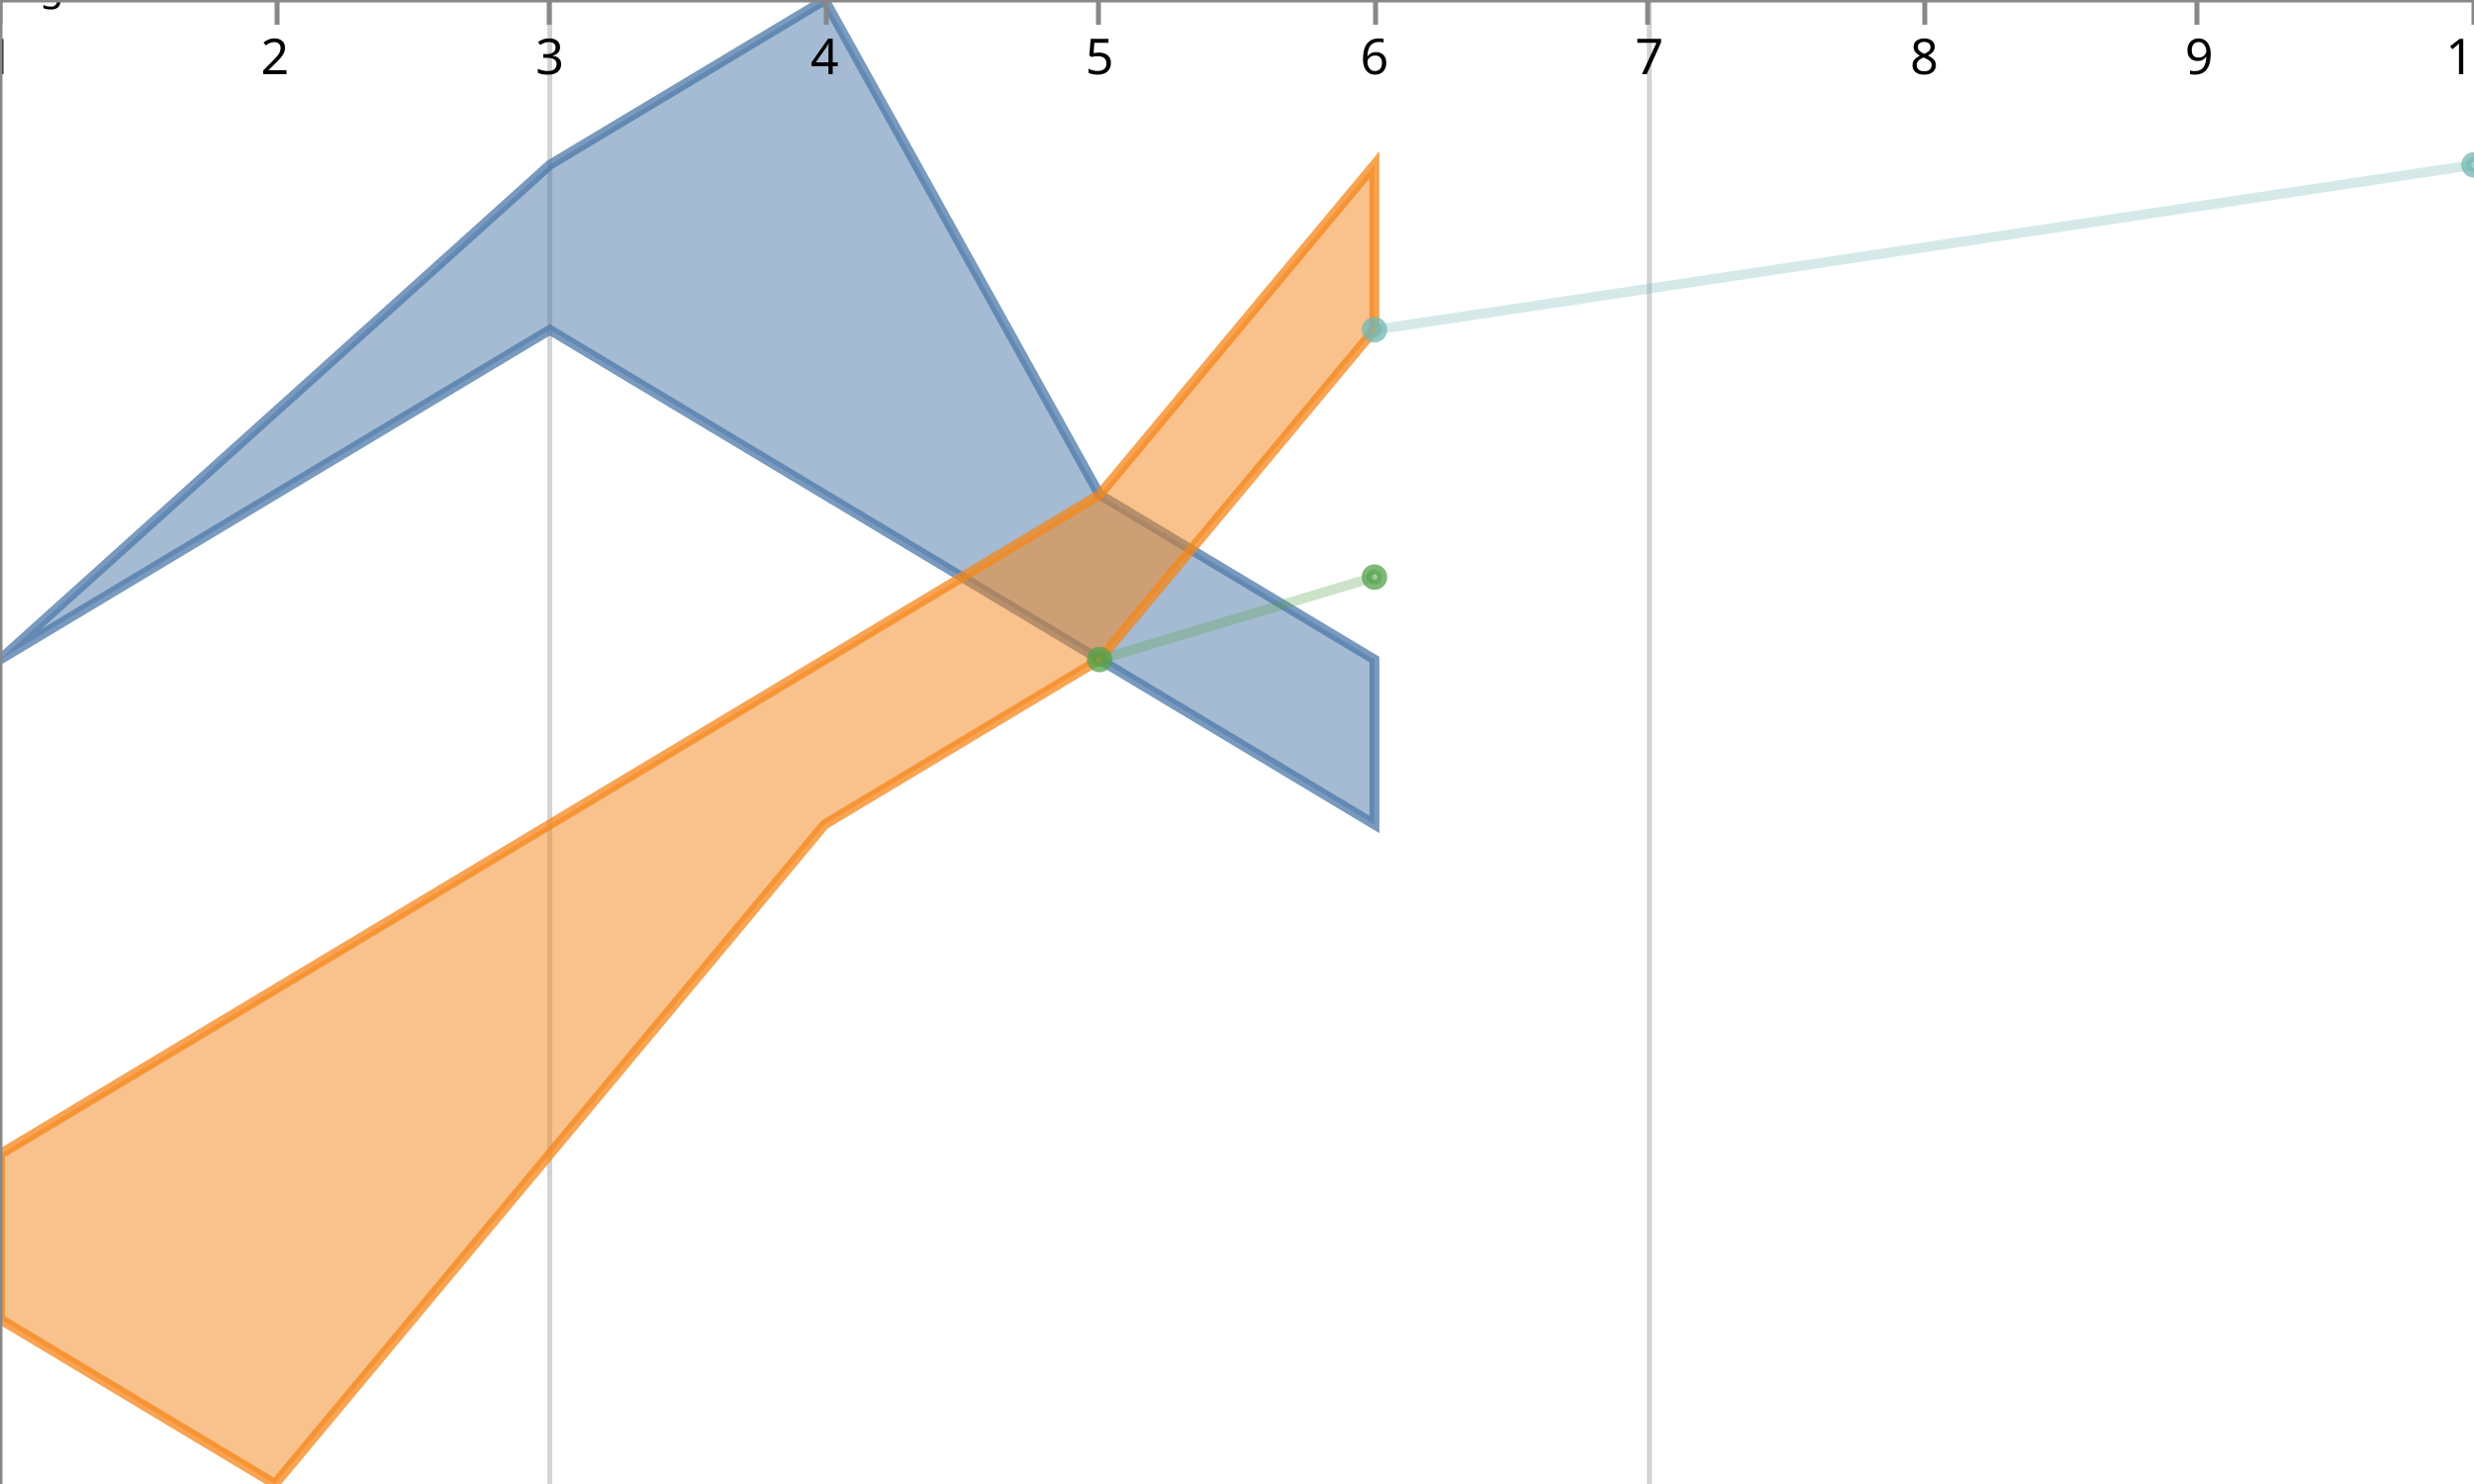
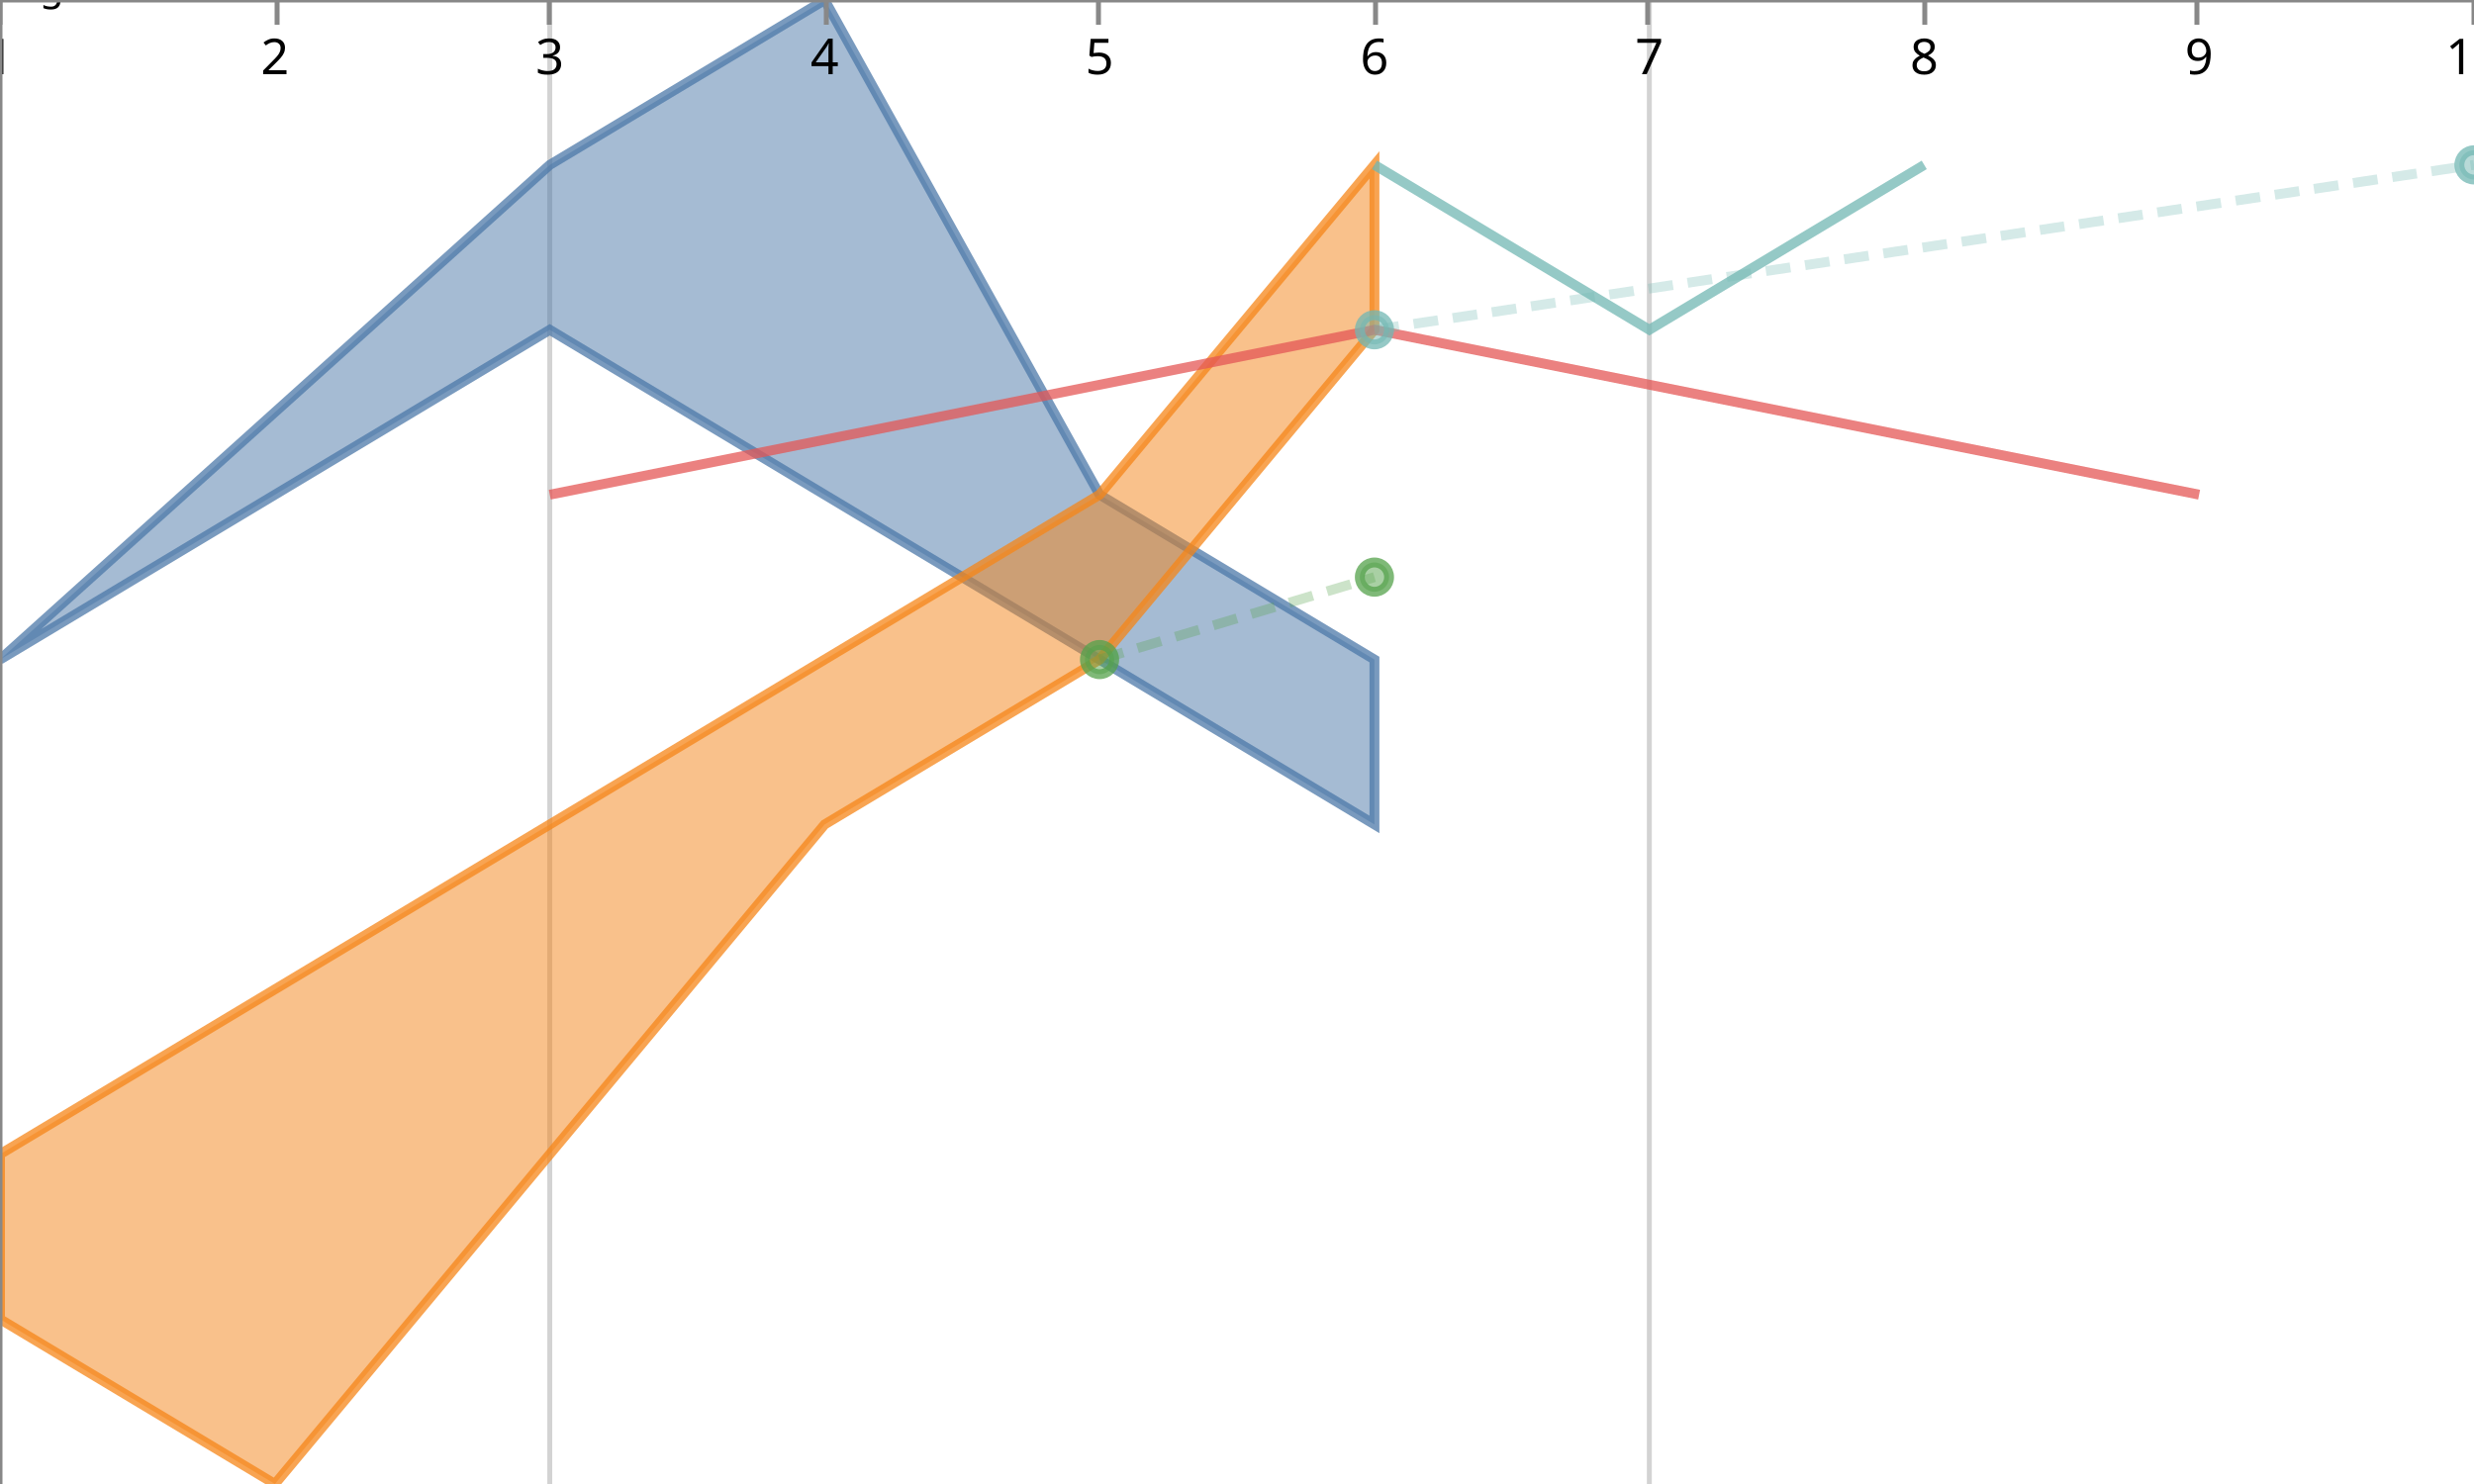
<svg xmlns="http://www.w3.org/2000/svg" version="1.1" class="marks" width="500" height="300" viewBox="0 0 500 300">
  <g fill="none" stroke-miterlimit="10" transform="translate(0,0)">
    <g class="mark-group role-frame root" role="graphics-object" aria-roledescription="group mark container">
      <g transform="translate(0,0)">
        <path class="background" aria-hidden="true" d="M0,0h500v300h-500Z" />
        <g>
          <g class="mark-group role-scope _markers" role="graphics-object" aria-roledescription="group mark container">
            <g transform="translate(0,0)">
              <path class="background" aria-hidden="true" d="M0,0h0v0h0Z" />
              <g>
                <g class="mark-rule role-mark _marker text" role="graphics-symbol" aria-roledescription="rule mark container">
                  <line transform="translate(111.1111,300)" x2="0" y2="-300" stroke="lightgray" opacity="1" />
                  <line transform="translate(333.3333,300)" x2="0" y2="-300" stroke="lightgray" opacity="1" />
                </g>
                <g class="mark-text role-mark _marker flags" role="graphics-object" aria-roledescription="text mark container">
                  <text text-anchor="start" transform="translate(0,0)" font-family="sans-serif" font-size="8px" fill="#000">Low marker</text>
                  <text text-anchor="start" transform="translate(0,0)" font-family="sans-serif" font-size="8px" fill="#000">High marker</text>
                </g>
              </g>
              <path class="foreground" aria-hidden="true" d="" display="none" />
            </g>
          </g>
          <g class="mark-group role-legend" role="graphics-symbol" aria-roledescription="legend" aria-label="Symbol legend for stroke color with 5 values: a, b, c, d, e">
            <g transform="translate(0,0)">
              <path class="background" aria-hidden="true" d="M0,0h0v0h0Z" pointer-events="none" />
              <g>
                <g class="mark-group role-legend-entry">
                  <g transform="translate(0,0)">
                    <path class="background" aria-hidden="true" d="M0,0h0v0h0Z" pointer-events="none" />
                    <g />
                    <path class="foreground" aria-hidden="true" d="" pointer-events="none" display="none" />
                  </g>
                </g>
              </g>
              <path class="foreground" aria-hidden="true" d="" pointer-events="none" display="none" />
            </g>
          </g>
          <g class="mark-group role-scope _distributions" role="graphics-object" aria-roledescription="group mark container">
            <g transform="translate(0,0)">
              <path class="background" aria-hidden="true" d="M0,0h0v0h0Z" />
              <g>
                <g class="mark-area role-mark area" role="graphics-symbol" aria-roledescription="area mark container">
                  <path d="M0,133.333L55.556,100L111.111,66.667L166.667,100L222.222,133.333L277.778,166.667L277.778,133.333L222.222,100L166.667,0L111.111,33.333L55.556,83.333L0,133.333Z" fill="#4c78a8" fill-opacity="0.5" stroke="#4c78a8" stroke-opacity="0.75" stroke-width="2" />
                </g>
              </g>
              <path class="foreground" aria-hidden="true" d="" display="none" />
            </g>
            <g transform="translate(0,0)">
              <path class="background" aria-hidden="true" d="M0,0h0v0h0Z" />
              <g>
                <g class="mark-area role-mark area" role="graphics-symbol" aria-roledescription="area mark container">
                  <path d="M0,266.667L55.556,300L111.111,233.333L166.667,166.667L222.222,133.333L277.778,66.667L277.778,33.333L222.222,100L166.667,133.333L111.111,166.667L55.556,200L0,233.333Z" fill="#f58518" fill-opacity="0.5" stroke="#f58518" stroke-opacity="0.75" stroke-width="2" />
                </g>
              </g>
              <path class="foreground" aria-hidden="true" d="" display="none" />
            </g>
          </g>
          <g class="mark-group role-scope _traces" role="graphics-object" aria-roledescription="group mark container">
            <g transform="translate(0,0)">
              <path class="background" aria-hidden="true" d="M0,0h0v0h0Z" />
              <g>
                <g class="mark-line role-mark _traces_lines" role="graphics-symbol" aria-roledescription="line mark container">
-                   <path d="M277.778,66.667Z" stroke="#e45756" stroke-opacity="0.75" stroke-width="2" />
+                   <path d="M111.111,100L277.778,66.667L444.444,100" stroke="#e45756" stroke-opacity="0.75" stroke-width="2" />
                </g>
              </g>
              <path class="foreground" aria-hidden="true" d="" display="none" />
            </g>
            <g transform="translate(0,0)">
              <path class="background" aria-hidden="true" d="M0,0h0v0h0Z" />
              <g>
                <g class="mark-line role-mark _traces_lines" role="graphics-symbol" aria-roledescription="line mark container">
-                   <path d="M277.778,66.667Z" stroke="#72b7b2" stroke-opacity="0.75" stroke-width="2" />
+                   <path d="M277.778,33.333L333.333,66.667L388.889,33.333" stroke="#72b7b2" stroke-opacity="0.75" stroke-width="2" />
                </g>
              </g>
              <path class="foreground" aria-hidden="true" d="" display="none" />
            </g>
          </g>
          <g class="mark-group role-scope _points" role="graphics-object" aria-roledescription="group mark container">
            <g transform="translate(0,0)">
              <path class="background" aria-hidden="true" d="M0,0h0v0h0Z" />
              <g>
                <g class="mark-symbol role-mark _points_symbol" role="graphics-symbol" aria-roledescription="symbol mark container">
-                   <path transform="translate(277.7778,66.66667)" d="M1.581,0A1.581,1.581,0,1,1,-1.581,0A1.581,1.581,0,1,1,1.581,0" fill="#72b7b2" fill-opacity="0.5" stroke="#72b7b2" stroke-opacity="0.75" stroke-width="2" />
-                   <path transform="translate(500,33.33333)" d="M1.581,0A1.581,1.581,0,1,1,-1.581,0A1.581,1.581,0,1,1,1.581,0" fill="#72b7b2" fill-opacity="0.5" stroke="#72b7b2" stroke-opacity="0.75" stroke-width="2" />
+                   <path transform="translate(277.7778,66.66667)" d="M2.958,0A2.958,2.958,0,1,1,-2.958,0A2.958,2.958,0,1,1,2.958,0" fill="#72b7b2" fill-opacity="0.5" stroke="#72b7b2" stroke-opacity="0.75" stroke-width="2" />
+                   <path transform="translate(500,33.33333)" d="M2.958,0A2.958,2.958,0,1,1,-2.958,0A2.958,2.958,0,1,1,2.958,0" fill="#72b7b2" fill-opacity="0.5" stroke="#72b7b2" stroke-opacity="0.75" stroke-width="2" />
                </g>
                <g class="mark-line role-mark _points_line" role="graphics-symbol" aria-roledescription="line mark container">
-                   <path d="M277.778,66.667L500,33.333" stroke="#72b7b2" stroke-opacity="0.3" stroke-width="2" />
+                   <path d="M277.778,66.667L500,33.333" stroke="#72b7b2" stroke-opacity="0.3" stroke-width="2" stroke-dasharray="5,3" />
                </g>
              </g>
              <path class="foreground" aria-hidden="true" d="" display="none" />
            </g>
            <g transform="translate(0,0)">
              <path class="background" aria-hidden="true" d="M0,0h0v0h0Z" />
              <g>
                <g class="mark-symbol role-mark _points_symbol" role="graphics-symbol" aria-roledescription="symbol mark container">
-                   <path transform="translate(222.2222,133.3333)" d="M1.581,0A1.581,1.581,0,1,1,-1.581,0A1.581,1.581,0,1,1,1.581,0" fill="#54a24b" fill-opacity="0.5" stroke="#54a24b" stroke-opacity="0.75" stroke-width="2" />
-                   <path transform="translate(277.7778,116.6667)" d="M1.581,0A1.581,1.581,0,1,1,-1.581,0A1.581,1.581,0,1,1,1.581,0" fill="#54a24b" fill-opacity="0.5" stroke="#54a24b" stroke-opacity="0.75" stroke-width="2" />
+                   <path transform="translate(222.2222,133.3333)" d="M2.958,0A2.958,2.958,0,1,1,-2.958,0A2.958,2.958,0,1,1,2.958,0" fill="#54a24b" fill-opacity="0.5" stroke="#54a24b" stroke-opacity="0.75" stroke-width="2" />
+                   <path transform="translate(277.7778,116.6667)" d="M2.958,0A2.958,2.958,0,1,1,-2.958,0A2.958,2.958,0,1,1,2.958,0" fill="#54a24b" fill-opacity="0.5" stroke="#54a24b" stroke-opacity="0.75" stroke-width="2" />
                </g>
                <g class="mark-line role-mark _points_line" role="graphics-symbol" aria-roledescription="line mark container">
-                   <path d="M222.222,133.333L277.778,116.667" stroke="#54a24b" stroke-opacity="0.3" stroke-width="2" />
+                   <path d="M222.222,133.333L277.778,116.667" stroke="#54a24b" stroke-opacity="0.3" stroke-width="2" stroke-dasharray="5,3" />
                </g>
              </g>
              <path class="foreground" aria-hidden="true" d="" display="none" />
            </g>
          </g>
          <g class="mark-group role-axis" role="graphics-symbol" aria-roledescription="axis" aria-label="X-axis for a linear scale with values from 1 to 10">
            <g transform="translate(0,0)">
              <path class="background" aria-hidden="true" d="M0,0h0v0h0Z" pointer-events="none" />
              <g>
                <g class="mark-rule role-axis-tick" pointer-events="none">
                  <line transform="translate(0,0)" x2="0" y2="5" stroke="#888" stroke-width="1" opacity="1" />
                  <line transform="translate(56,0)" x2="0" y2="5" stroke="#888" stroke-width="1" opacity="1" />
                  <line transform="translate(111,0)" x2="0" y2="5" stroke="#888" stroke-width="1" opacity="1" />
                  <line transform="translate(167,0)" x2="0" y2="5" stroke="#888" stroke-width="1" opacity="1" />
                  <line transform="translate(222,0)" x2="0" y2="5" stroke="#888" stroke-width="1" opacity="1" />
                  <line transform="translate(278,0)" x2="0" y2="5" stroke="#888" stroke-width="1" opacity="1" />
                  <line transform="translate(333,0)" x2="0" y2="5" stroke="#888" stroke-width="1" opacity="1" />
                  <line transform="translate(389,0)" x2="0" y2="5" stroke="#888" stroke-width="1" opacity="1" />
                  <line transform="translate(444,0)" x2="0" y2="5" stroke="#888" stroke-width="1" opacity="1" />
                  <line transform="translate(500,0)" x2="0" y2="5" stroke="#888" stroke-width="1" opacity="1" />
                </g>
                <g class="mark-text role-axis-label" pointer-events="none">
                  <text text-anchor="middle" transform="translate(0,15)" font-family="sans-serif" font-size="10px" fill="#000" opacity="1">1</text>
                  <text text-anchor="middle" transform="translate(55.55556,15)" font-family="sans-serif" font-size="10px" fill="#000" opacity="1">2</text>
                  <text text-anchor="middle" transform="translate(111.1111,15)" font-family="sans-serif" font-size="10px" fill="#000" opacity="1">3</text>
                  <text text-anchor="middle" transform="translate(166.6667,15)" font-family="sans-serif" font-size="10px" fill="#000" opacity="1">4</text>
                  <text text-anchor="middle" transform="translate(222.2222,15)" font-family="sans-serif" font-size="10px" fill="#000" opacity="1">5</text>
                  <text text-anchor="middle" transform="translate(277.7778,15)" font-family="sans-serif" font-size="10px" fill="#000" opacity="1">6</text>
                  <text text-anchor="middle" transform="translate(333.3333,15)" font-family="sans-serif" font-size="10px" fill="#000" opacity="1">7</text>
                  <text text-anchor="middle" transform="translate(388.8889,15)" font-family="sans-serif" font-size="10px" fill="#000" opacity="1">8</text>
                  <text text-anchor="middle" transform="translate(444.4444,15)" font-family="sans-serif" font-size="10px" fill="#000" opacity="1">9</text>
                  <text text-anchor="middle" transform="translate(500,15)" font-family="sans-serif" font-size="10px" fill="#000" opacity="1">10</text>
                </g>
                <g class="mark-rule role-axis-domain" pointer-events="none">
                  <line transform="translate(0,0)" x2="500" y2="0" stroke="#888" stroke-width="1" opacity="1" />
                </g>
              </g>
              <path class="foreground" aria-hidden="true" d="" pointer-events="none" display="none" />
            </g>
          </g>
          <g class="mark-group role-axis" role="graphics-symbol" aria-roledescription="axis" aria-label="Y-axis for a linear scale with values from −40 to 50">
            <g transform="translate(0,0)">
              <path class="background" aria-hidden="true" d="M0,0h0v0h0Z" pointer-events="none" />
              <g>
                <g class="mark-rule role-axis-tick" pointer-events="none">
                  <line transform="translate(0,300)" x2="-5" y2="0" stroke="#888" stroke-width="1" opacity="1" />
                  <line transform="translate(0,267)" x2="-5" y2="0" stroke="#888" stroke-width="1" opacity="1" />
                  <line transform="translate(0,233)" x2="-5" y2="0" stroke="#888" stroke-width="1" opacity="1" />
                  <line transform="translate(0,200)" x2="-5" y2="0" stroke="#888" stroke-width="1" opacity="1" />
                  <line transform="translate(0,167)" x2="-5" y2="0" stroke="#888" stroke-width="1" opacity="1" />
                  <line transform="translate(0,133)" x2="-5" y2="0" stroke="#888" stroke-width="1" opacity="1" />
                  <line transform="translate(0,100)" x2="-5" y2="0" stroke="#888" stroke-width="1" opacity="1" />
                  <line transform="translate(0,67)" x2="-5" y2="0" stroke="#888" stroke-width="1" opacity="1" />
                  <line transform="translate(0,33)" x2="-5" y2="0" stroke="#888" stroke-width="1" opacity="1" />
                  <line transform="translate(0,0)" x2="-5" y2="0" stroke="#888" stroke-width="1" opacity="1" />
                </g>
                <g class="mark-text role-axis-label" pointer-events="none">
                  <text text-anchor="end" transform="translate(-7,303)" font-family="sans-serif" font-size="10px" fill="#000" opacity="1">−40</text>
                  <text text-anchor="end" transform="translate(-7,269.6667)" font-family="sans-serif" font-size="10px" fill="#000" opacity="1">−30</text>
                  <text text-anchor="end" transform="translate(-7,236.3333)" font-family="sans-serif" font-size="10px" fill="#000" opacity="1">−20</text>
                  <text text-anchor="end" transform="translate(-7,203)" font-family="sans-serif" font-size="10px" fill="#000" opacity="1">−10</text>
                  <text text-anchor="end" transform="translate(-7,169.6667)" font-family="sans-serif" font-size="10px" fill="#000" opacity="1">0</text>
                  <text text-anchor="end" transform="translate(-7,136.3333)" font-family="sans-serif" font-size="10px" fill="#000" opacity="1">10</text>
                  <text text-anchor="end" transform="translate(-7,103)" font-family="sans-serif" font-size="10px" fill="#000" opacity="1">20</text>
                  <text text-anchor="end" transform="translate(-7,69.66667)" font-family="sans-serif" font-size="10px" fill="#000" opacity="1">30</text>
                  <text text-anchor="end" transform="translate(-7,36.33333)" font-family="sans-serif" font-size="10px" fill="#000" opacity="1">40</text>
                  <text text-anchor="end" transform="translate(-7,3)" font-family="sans-serif" font-size="10px" fill="#000" opacity="1">50</text>
                </g>
                <g class="mark-rule role-axis-domain" pointer-events="none">
                  <line transform="translate(0,300)" x2="0" y2="-300" stroke="#888" stroke-width="1" opacity="1" />
                </g>
              </g>
              <path class="foreground" aria-hidden="true" d="" pointer-events="none" display="none" />
            </g>
          </g>
        </g>
        <path class="foreground" aria-hidden="true" d="" display="none" />
      </g>
    </g>
  </g>
</svg>
